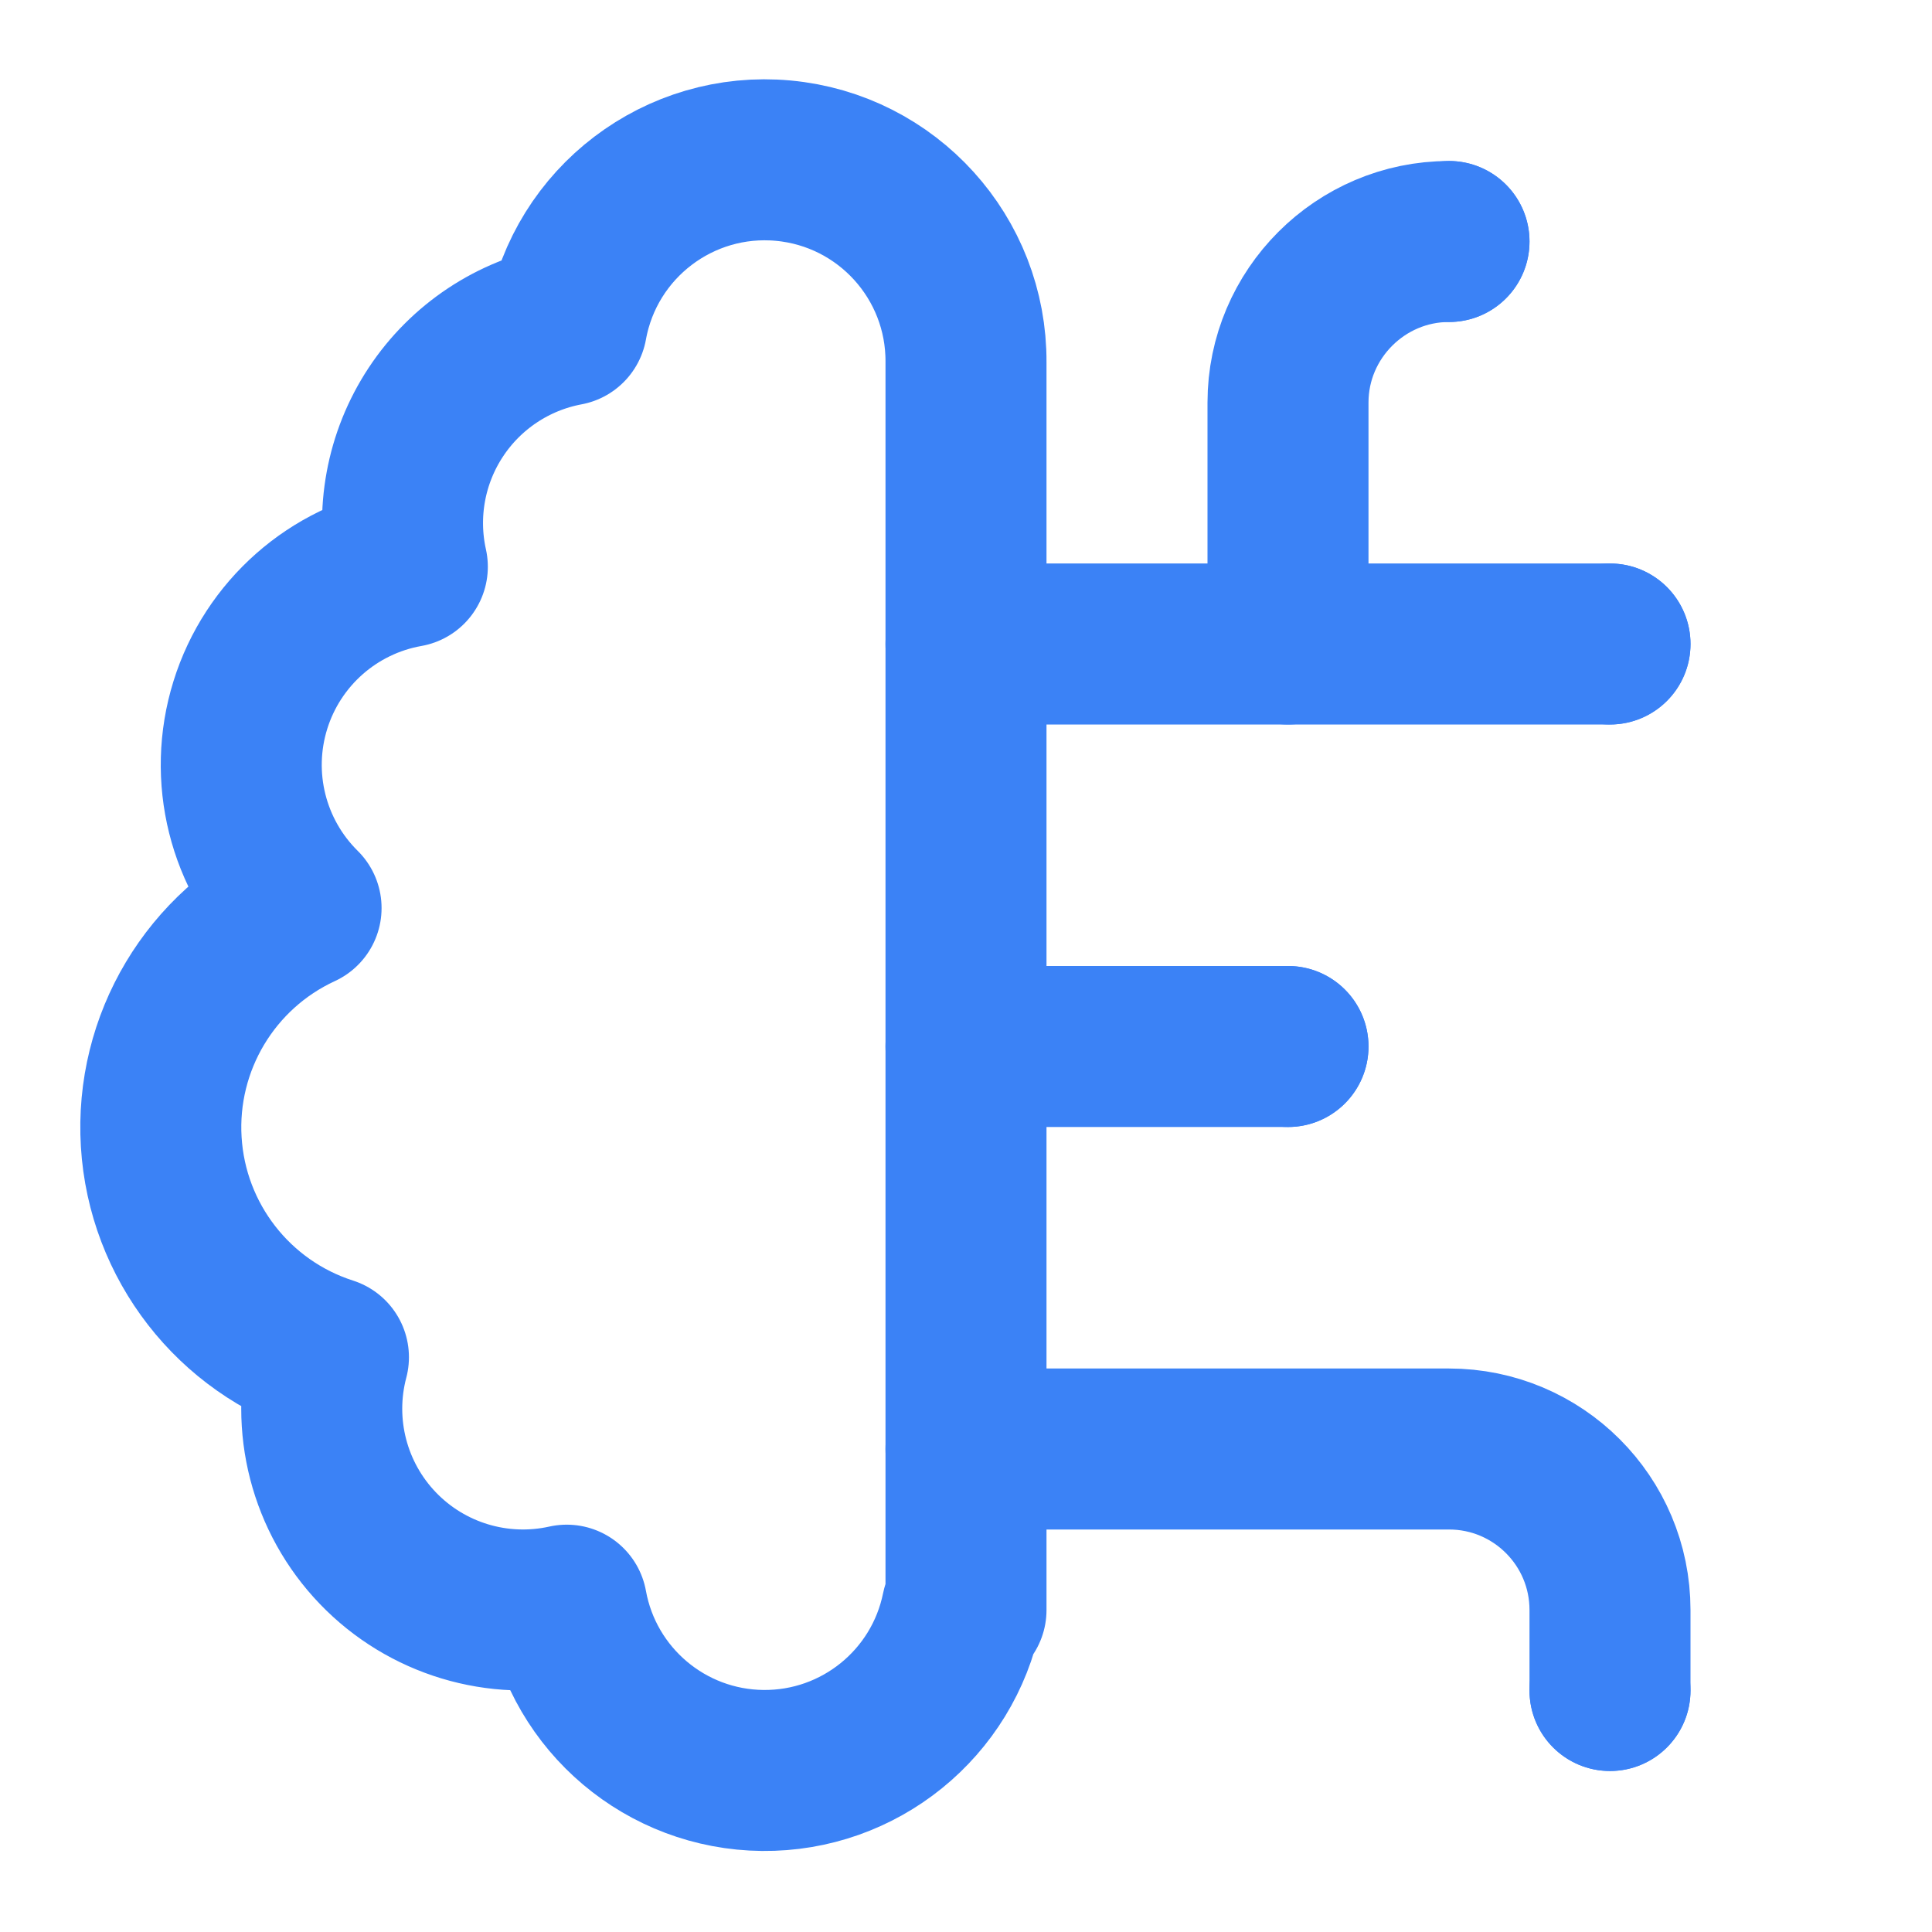
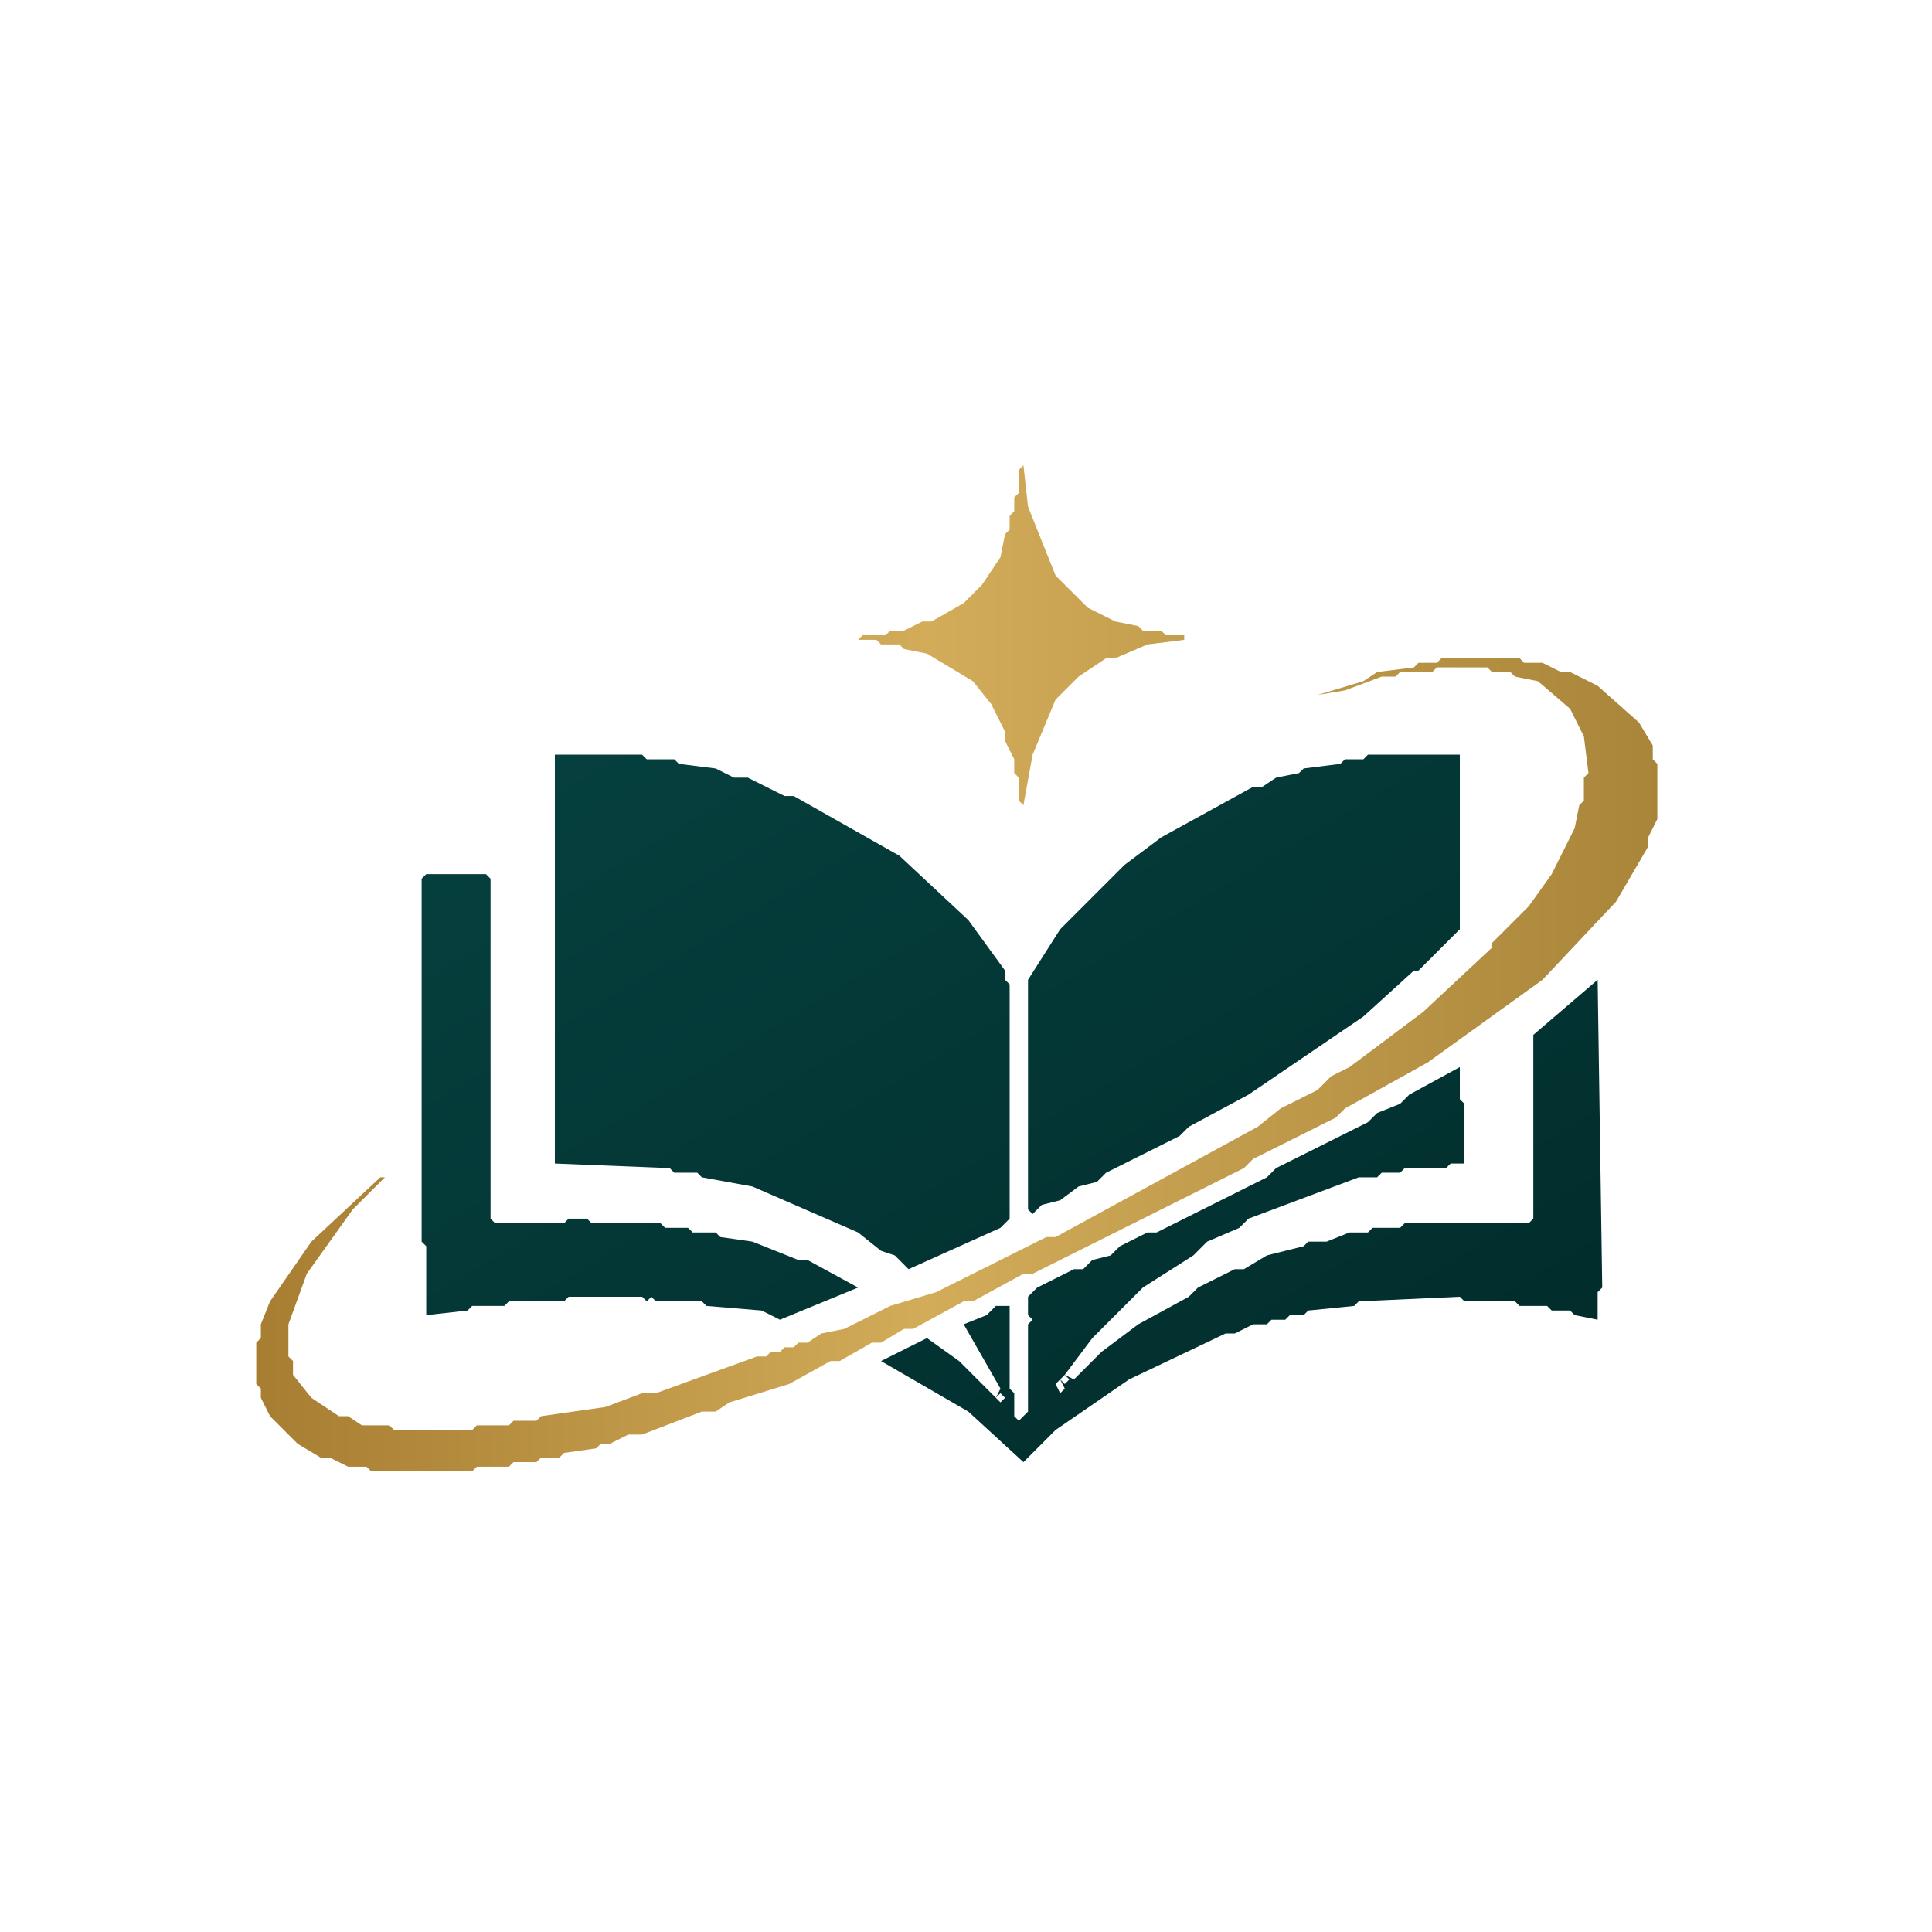
- <svg xmlns="http://www.w3.org/2000/svg" viewBox="0 0 24 24" width="32" height="32" fill="none" stroke="#3b82f6" stroke-width="2" stroke-linecap="round" stroke-linejoin="round">
-   <path d="M12 4.5a2.5 2.5 0 0 0-4.96-.46 2.5 2.5 0 0 0-1.98 3 2.5 2.5 0 0 0-1.32 4.24 3 3 0 0 0 .34 5.58 2.5 2.5 0 0 0 2.96 3.08 2.5 2.5 0 0 0 4.91.05L12 20V4.5Z" />
-   <path d="M16 8V5c0-1.1.9-2 2-2" />
-   <path d="M12 13h4" />
-   <path d="M12 18h6a2 2 0 0 1 2 2v1" />
-   <path d="M12 8h8" />
-   <circle cx="20" cy="8" r="1" fill="#3b82f6" stroke="none" />
-   <circle cx="16" cy="13" r="1" fill="#3b82f6" stroke="none" />
-   <circle cx="20" cy="21" r="1" fill="#3b82f6" stroke="none" />
-   <circle cx="18" cy="3" r="1" fill="#3b82f6" stroke="none" />
+ <svg xmlns="http://www.w3.org/2000/svg" width="512" height="512" viewBox="0 0 512 512" role="img" aria-labelledby="title desc">
+   <defs>
+     <linearGradient id="teal" x1="0" y1="0" x2="1" y2="1">
+       <stop offset="0%" stop-color="#06413F" />
+       <stop offset="100%" stop-color="#002B2A" />
+     </linearGradient>
+     <linearGradient id="gold" x1="0" y1="0" x2="1" y2="0">
+       <stop offset="0%" stop-color="#A77D32" />
+       <stop offset="48%" stop-color="#D2AC59" />
+       <stop offset="100%" stop-color="#A9853A" />
+     </linearGradient>
+   </defs>
+   <g transform="translate(46.000 97.739) scale(1.217391)" fill-rule="evenodd">
+     <path d="M179,224 L180,223 L181,224 L180,225Z M192,221 L193,220 L194,222 L193,223Z M193,220 L194,219 L195,220 L194,221Z M310,133 L296,145 L296,185 L295,186 L268,186 L267,187 L261,187 L260,188 L256,188 L251,190 L247,190 L246,191 L238,193 L233,196 L231,196 L223,200 L221,202 L210,208 L202,214 L196,220 L194,219 L200,211 L211,200 L222,193 L225,190 L232,187 L234,185 L258,176 L262,176 L263,175 L267,175 L268,174 L277,174 L278,173 L281,173 L281,160 L280,159 L280,152 L269,158 L267,160 L262,162 L260,164 L240,174 L238,176 L214,188 L212,188 L206,191 L204,193 L200,194 L198,196 L196,196 L188,200 L186,202 L186,206 L187,207 L186,208 L186,227 L184,229 L183,228 L183,223 L182,222 L182,204 L179,204 L177,206 L172,208 L180,222 L179,224 L171,216 L164,211 L154,216 L173,227 L185,238 L192,231 L208,220 L229,210 L231,210 L235,208 L238,208 L239,207 L242,207 L243,206 L246,206 L247,205 L257,204 L258,203 L280,202 L281,203 L292,203 L293,204 L299,204 L300,205 L304,205 L305,206 L310,207 L310,201 L311,200Z M54,111 L54,190 L55,191 L55,206 L64,205 L65,204 L72,204 L73,203 L85,203 L86,202 L102,202 L103,203 L104,202 L105,203 L115,203 L116,204 L128,205 L132,207 L149,200 L138,194 L136,194 L126,190 L119,189 L118,188 L113,188 L112,187 L107,187 L106,186 L91,186 L90,185 L86,185 L85,186 L70,186 L69,185 L69,111 L68,110 L55,110Z M280,84 L260,84 L259,85 L255,85 L254,86 L246,87 L245,88 L240,89 L237,91 L235,91 L215,102 L207,108 L193,122 L186,133 L186,183 L187,184 L189,182 L193,181 L197,178 L201,177 L203,175 L219,167 L221,165 L234,158 L259,141 L270,131 L271,131 L280,122Z M83,84 L83,173 L108,174 L109,175 L114,175 L115,176 L126,178 L149,188 L154,192 L157,193 L160,196 L180,187 L182,185 L182,134 L181,133 L181,131 L173,120 L158,106 L135,93 L133,93 L125,89 L122,89 L118,87 L110,86 L109,85 L103,85 L102,84Z" fill="url(#teal)" />
+     <path d="M322,82 L319,77 L310,69 L304,66 L302,66 L298,64 L294,64 L293,63 L276,63 L275,64 L271,64 L270,65 L262,66 L259,68 L249,71 L255,70 L263,67 L266,67 L267,66 L274,66 L275,65 L286,65 L287,66 L291,66 L292,67 L297,68 L304,74 L307,80 L308,88 L307,89 L307,94 L306,95 L305,100 L300,110 L295,117 L287,125 L287,126 L272,140 L256,152 L252,154 L249,157 L241,161 L236,165 L192,189 L190,189 L166,201 L156,204 L146,209 L141,210 L138,212 L136,212 L135,213 L133,213 L132,214 L130,214 L129,215 L127,215 L105,223 L102,223 L94,226 L80,228 L79,229 L74,229 L73,230 L66,230 L65,231 L48,231 L47,230 L41,230 L38,228 L36,228 L30,224 L26,219 L26,216 L25,215 L25,208 L29,197 L39,183 L46,176 L45,176 L30,190 L21,203 L19,208 L19,211 L18,212 L18,221 L19,222 L19,224 L21,228 L27,234 L32,237 L34,237 L38,239 L42,239 L43,240 L65,240 L66,239 L73,239 L74,238 L79,238 L80,237 L84,237 L85,236 L92,235 L93,234 L95,234 L99,232 L102,232 L115,227 L118,227 L121,225 L134,221 L143,216 L145,216 L152,212 L154,212 L159,209 L161,209 L172,203 L174,203 L185,197 L187,197 L233,174 L235,172 L253,163 L255,161 L273,151 L298,133 L314,116 L321,104 L321,102 L323,98 L323,86 L322,85Z M185,21 L184,22 L184,27 L183,28 L183,31 L182,32 L182,35 L181,36 L180,41 L176,47 L172,51 L165,55 L163,55 L159,57 L156,57 L155,58 L150,58 L149,59 L153,59 L154,60 L158,60 L159,61 L164,62 L174,68 L178,73 L181,79 L181,81 L183,85 L183,88 L184,89 L184,94 L185,95 L187,84 L192,72 L197,67 L203,63 L205,63 L212,60 L220,59 L220,58 L216,58 L215,57 L211,57 L210,56 L205,55 L199,52 L192,45 L186,30Z" fill="url(#gold)" />
+   </g>
</svg>
